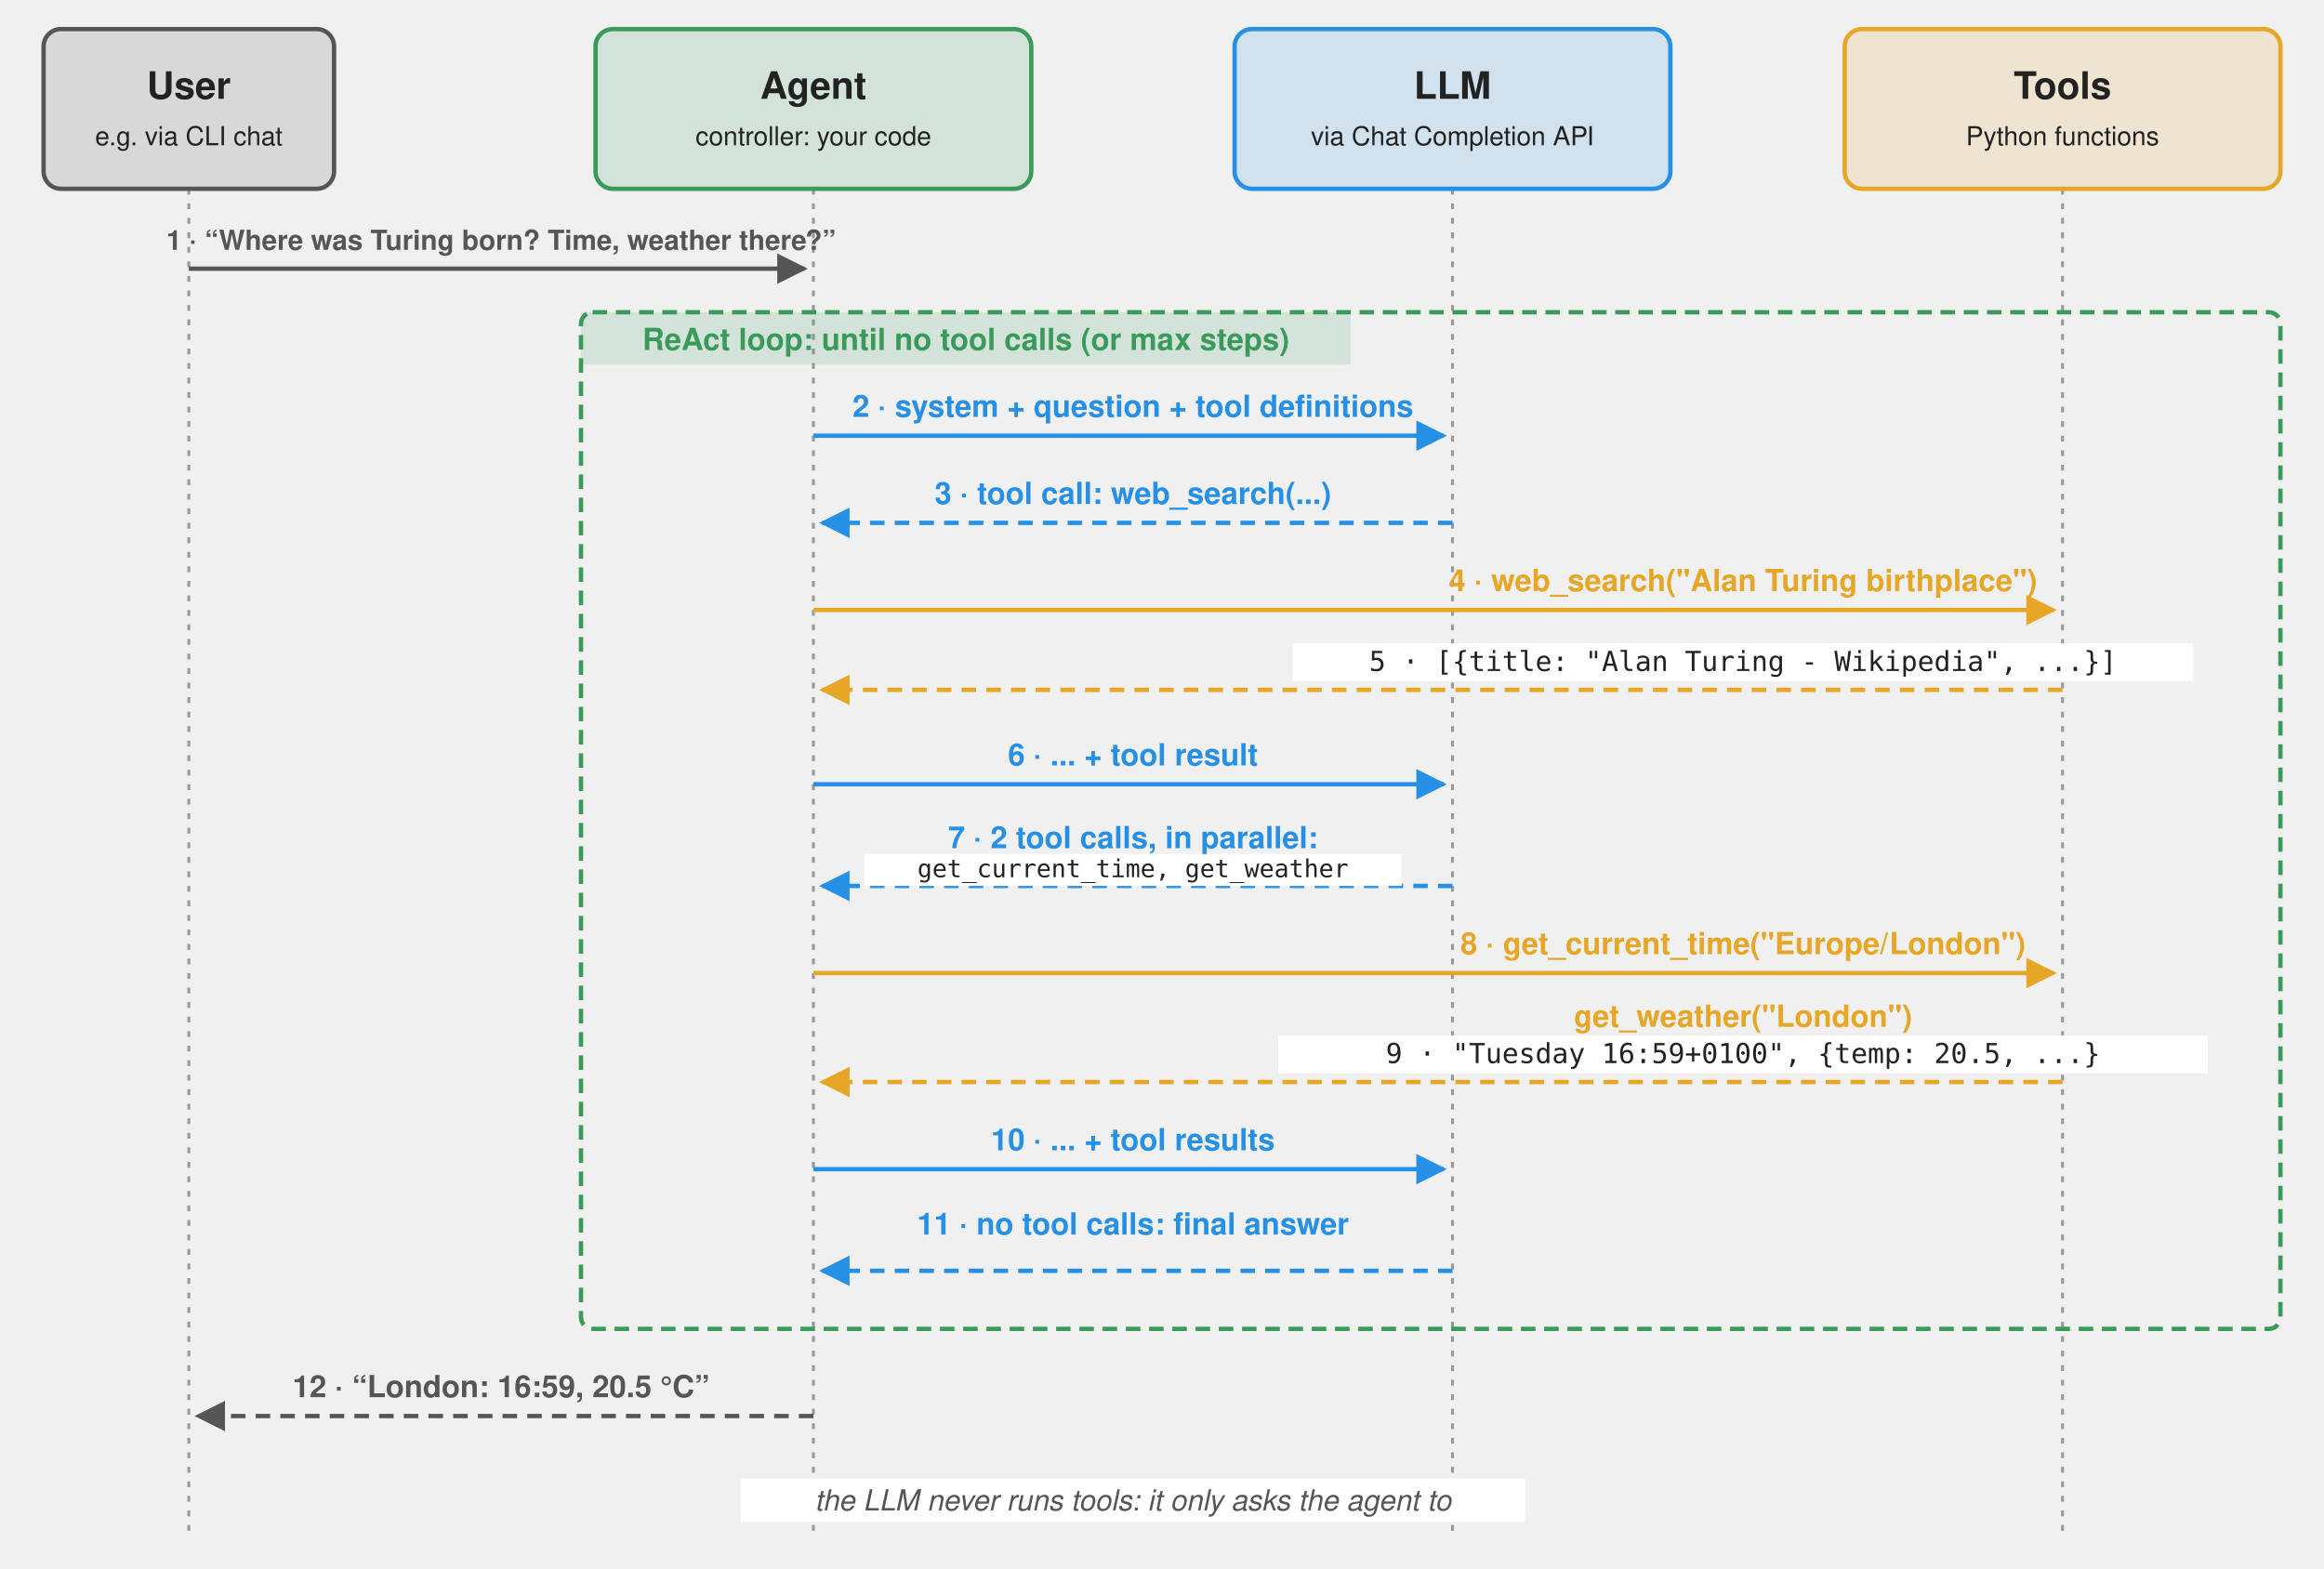
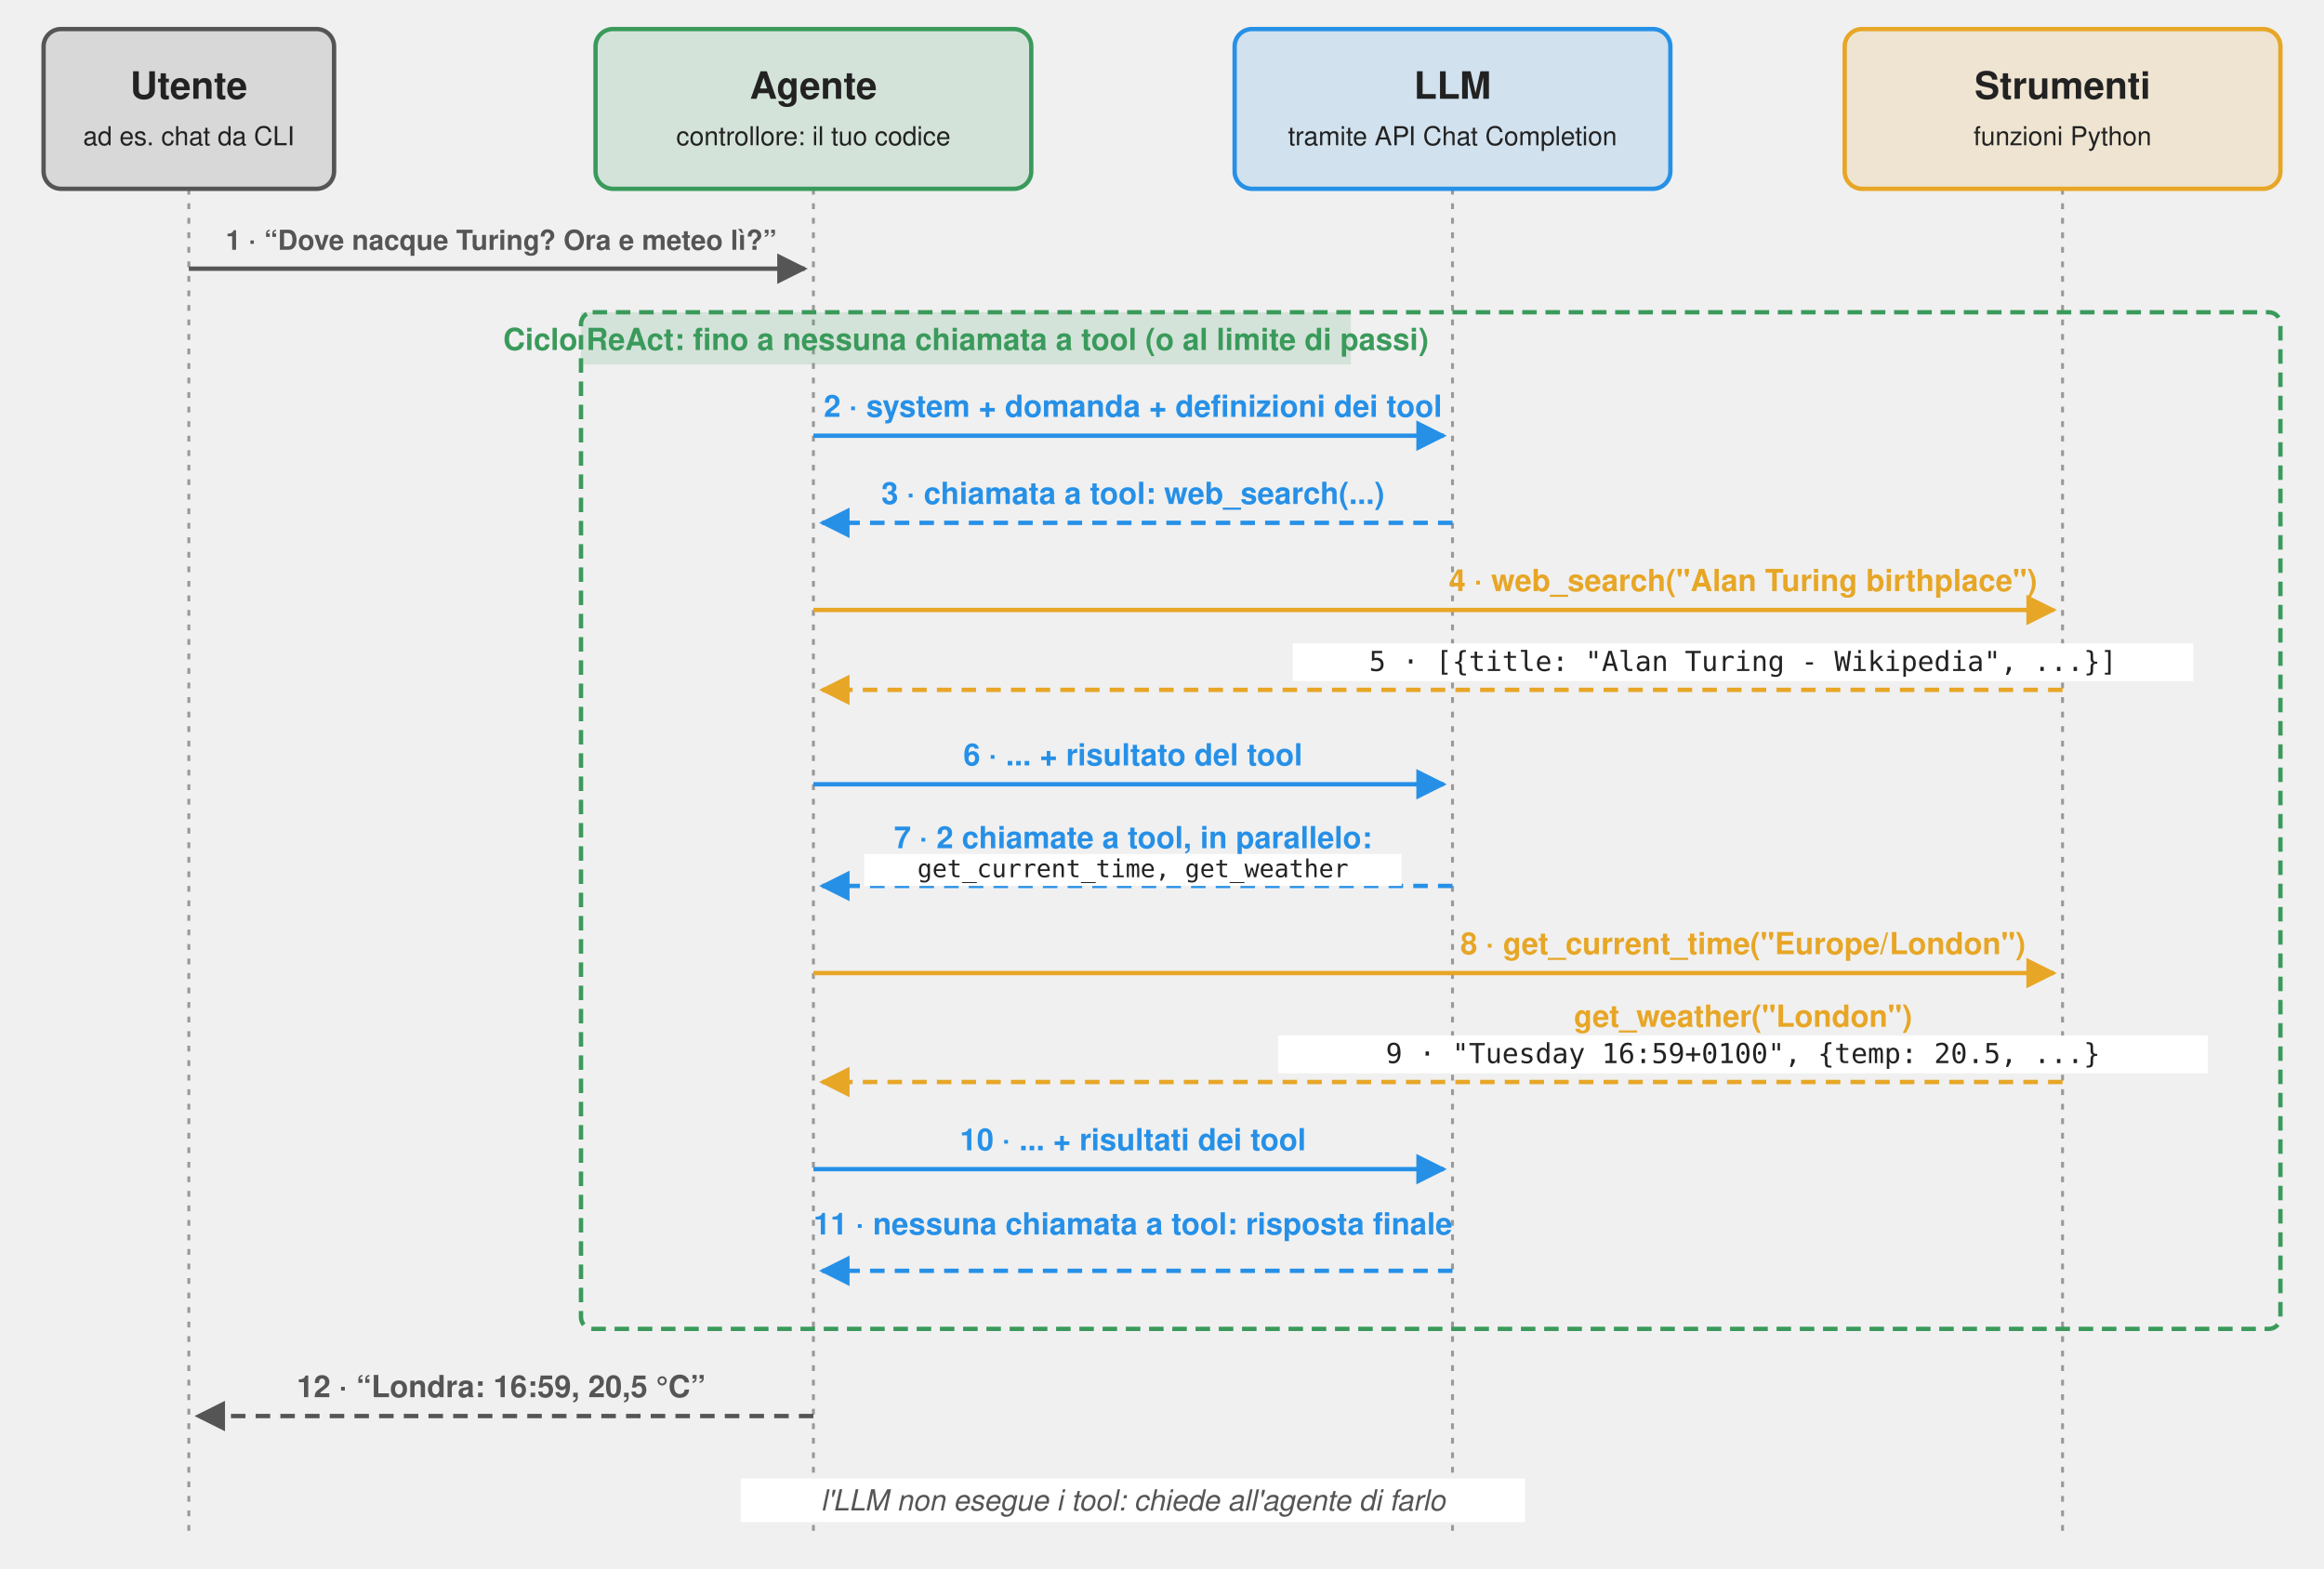
<svg xmlns="http://www.w3.org/2000/svg" viewBox="0 0 1600 1080" font-family="Signika Negative, Helvetica, Arial, sans-serif" text-anchor="middle" fill="#222">
  <defs>
    <marker id="k" viewBox="0 0 10 10" refX="9" refY="5" markerWidth="7" markerHeight="7" orient="auto">
      <path d="M0,0 L10,5 L0,10 z" fill="#555" />
    </marker>
    <marker id="b" viewBox="0 0 10 10" refX="9" refY="5" markerWidth="7" markerHeight="7" orient="auto">
      <path d="M0,0 L10,5 L0,10 z" fill="#2690e7" />
    </marker>
    <marker id="o" viewBox="0 0 10 10" refX="9" refY="5" markerWidth="7" markerHeight="7" orient="auto">
      <path d="M0,0 L10,5 L0,10 z" fill="#e7a626" />
    </marker>
  </defs>
  <g stroke="#999" stroke-width="2" stroke-dasharray="4,6">
    <line x1="130" y1="130" x2="130" y2="1060" />
    <line x1="560" y1="130" x2="560" y2="1060" />
    <line x1="1000" y1="130" x2="1000" y2="1060" />
    <line x1="1420" y1="130" x2="1420" y2="1060" />
  </g>
  <rect x="30" y="20" width="200" height="110" rx="12" fill="#555" fill-opacity="0.15" stroke="#555" stroke-width="3" />
-   <text x="130" y="68" font-size="26" font-weight="600">User</text>
-   <text x="130" y="100" font-size="18">e.g. via CLI chat</text>
+   <text x="130" y="68" font-size="26" font-weight="600">Utente</text>
+   <text x="130" y="100" font-size="18">ad es. chat da CLI</text>
  <rect x="410" y="20" width="300" height="110" rx="12" fill="#3a9a5b" fill-opacity="0.15" stroke="#3a9a5b" stroke-width="3" />
-   <text x="560" y="68" font-size="26" font-weight="600">Agent</text>
-   <text x="560" y="100" font-size="18">controller: your code</text>
+   <text x="560" y="68" font-size="26" font-weight="600">Agente</text>
+   <text x="560" y="100" font-size="18">controllore: il tuo codice</text>
  <rect x="850" y="20" width="300" height="110" rx="12" fill="#2690e7" fill-opacity="0.15" stroke="#2690e7" stroke-width="3" />
  <text x="1000" y="68" font-size="26" font-weight="600">LLM</text>
-   <text x="1000" y="100" font-size="18">via Chat Completion API</text>
+   <text x="1000" y="100" font-size="18">tramite API Chat Completion</text>
  <rect x="1270" y="20" width="300" height="110" rx="12" fill="#e7a626" fill-opacity="0.15" stroke="#e7a626" stroke-width="3" />
-   <text x="1420" y="68" font-size="26" font-weight="600">Tools</text>
-   <text x="1420" y="100" font-size="18">Python functions</text>
+   <text x="1420" y="68" font-size="26" font-weight="600">Strumenti</text>
+   <text x="1420" y="100" font-size="18">funzioni Python</text>
  <line x1="130" y1="185" x2="554" y2="185" stroke="#555" stroke-width="3" marker-end="url(#k)" />
-   <text x="345" y="172" font-size="19" font-weight="600" fill="#555">1 · “Where was Turing born? Time, weather there?”</text>
+   <text x="345" y="172" font-size="19" font-weight="600" fill="#555">1 · “Dove nacque Turing? Ora e meteo lì?”</text>
  <rect x="400" y="215" width="1170" height="700" rx="8" fill="none" stroke="#3a9a5b" stroke-width="3" stroke-dasharray="10,6" />
  <rect x="400" y="215" width="530" height="36" fill="#3a9a5b" fill-opacity="0.15" />
-   <text x="665" y="241" font-size="21" font-weight="600" fill="#3a9a5b">ReAct loop: until no tool calls (or max steps)</text>
+   <text x="665" y="241" font-size="21" font-weight="600" fill="#3a9a5b">Ciclo ReAct: fino a nessuna chiamata a tool (o al limite di passi)</text>
  <line x1="560" y1="300" x2="994" y2="300" stroke="#2690e7" stroke-width="3" marker-end="url(#b)" />
-   <text x="780" y="287" font-size="21" font-weight="600" fill="#2690e7">2 · system + question + tool definitions</text>
+   <text x="780" y="287" font-size="21" font-weight="600" fill="#2690e7">2 · system + domanda + definizioni dei tool</text>
  <line x1="1000" y1="360" x2="566" y2="360" stroke="#2690e7" stroke-width="3" stroke-dasharray="10,7" marker-end="url(#b)" />
-   <text x="780" y="347" font-size="21" font-weight="600" fill="#2690e7">3 · tool call: web_search(...)</text>
+   <text x="780" y="347" font-size="21" font-weight="600" fill="#2690e7">3 · chiamata a tool: web_search(...)</text>
  <line x1="560" y1="420" x2="1414" y2="420" stroke="#e7a626" stroke-width="3" marker-end="url(#o)" />
  <text x="1200" y="407" font-size="21" font-weight="600" fill="#e7a626">4 · web_search("Alan Turing birthplace")</text>
  <line x1="1420" y1="475" x2="566" y2="475" stroke="#e7a626" stroke-width="3" stroke-dasharray="10,7" marker-end="url(#o)" />
  <rect x="890" y="443" width="620" height="26" fill="#fff" />
  <text x="1200" y="462" font-size="19" font-family="Menlo, Consolas, monospace">5 · [{title: "Alan Turing - Wikipedia", ...}]</text>
  <line x1="560" y1="540" x2="994" y2="540" stroke="#2690e7" stroke-width="3" marker-end="url(#b)" />
-   <text x="780" y="527" font-size="21" font-weight="600" fill="#2690e7">6 · ... + tool result</text>
+   <text x="780" y="527" font-size="21" font-weight="600" fill="#2690e7">6 · ... + risultato del tool</text>
  <line x1="1000" y1="610" x2="566" y2="610" stroke="#2690e7" stroke-width="3" stroke-dasharray="10,7" marker-end="url(#b)" />
-   <text x="780" y="584" font-size="21" font-weight="600" fill="#2690e7">7 · 2 tool calls, in parallel:</text>
+   <text x="780" y="584" font-size="21" font-weight="600" fill="#2690e7">7 · 2 chiamate a tool, in parallelo:</text>
  <rect x="595" y="588" width="370" height="22" fill="#fff" />
  <text x="780" y="604" font-size="17" font-family="Menlo, Consolas, monospace">get_current_time, get_weather</text>
  <line x1="560" y1="670" x2="1414" y2="670" stroke="#e7a626" stroke-width="3" marker-end="url(#o)" />
  <text x="1200" y="657" font-size="21" font-weight="600" fill="#e7a626">8 · get_current_time("Europe/London")</text>
  <text x="1200" y="707" font-size="21" font-weight="600" fill="#e7a626">get_weather("London")</text>
  <line x1="1420" y1="745" x2="566" y2="745" stroke="#e7a626" stroke-width="3" stroke-dasharray="10,7" marker-end="url(#o)" />
  <rect x="880" y="713" width="640" height="26" fill="#fff" />
  <text x="1200" y="732" font-size="19" font-family="Menlo, Consolas, monospace">9 · "Tuesday 16:59+0100", {temp: 20.5, ...}</text>
  <line x1="560" y1="805" x2="994" y2="805" stroke="#2690e7" stroke-width="3" marker-end="url(#b)" />
-   <text x="780" y="792" font-size="21" font-weight="600" fill="#2690e7">10 · ... + tool results</text>
+   <text x="780" y="792" font-size="21" font-weight="600" fill="#2690e7">10 · ... + risultati dei tool</text>
  <line x1="1000" y1="875" x2="566" y2="875" stroke="#2690e7" stroke-width="3" stroke-dasharray="10,7" marker-end="url(#b)" />
-   <text x="780" y="850" font-size="21" font-weight="600" fill="#2690e7">11 · no tool calls: final answer</text>
+   <text x="780" y="850" font-size="21" font-weight="600" fill="#2690e7">11 · nessuna chiamata a tool: risposta finale</text>
  <line x1="560" y1="975" x2="136" y2="975" stroke="#555" stroke-width="3" stroke-dasharray="10,7" marker-end="url(#k)" />
-   <text x="345" y="962" font-size="21" font-weight="600" fill="#555">12 · “London: 16:59, 20.5 °C”</text>
+   <text x="345" y="962" font-size="21" font-weight="600" fill="#555">12 · “Londra: 16:59, 20,5 °C”</text>
  <rect x="510" y="1018" width="540" height="30" fill="#fff" />
-   <text x="780" y="1040" font-size="20" font-style="italic" fill="#555">the LLM never runs tools: it only asks the agent to</text>
+   <text x="780" y="1040" font-size="20" font-style="italic" fill="#555">l'LLM non esegue i tool: chiede all'agente di farlo</text>
</svg>
